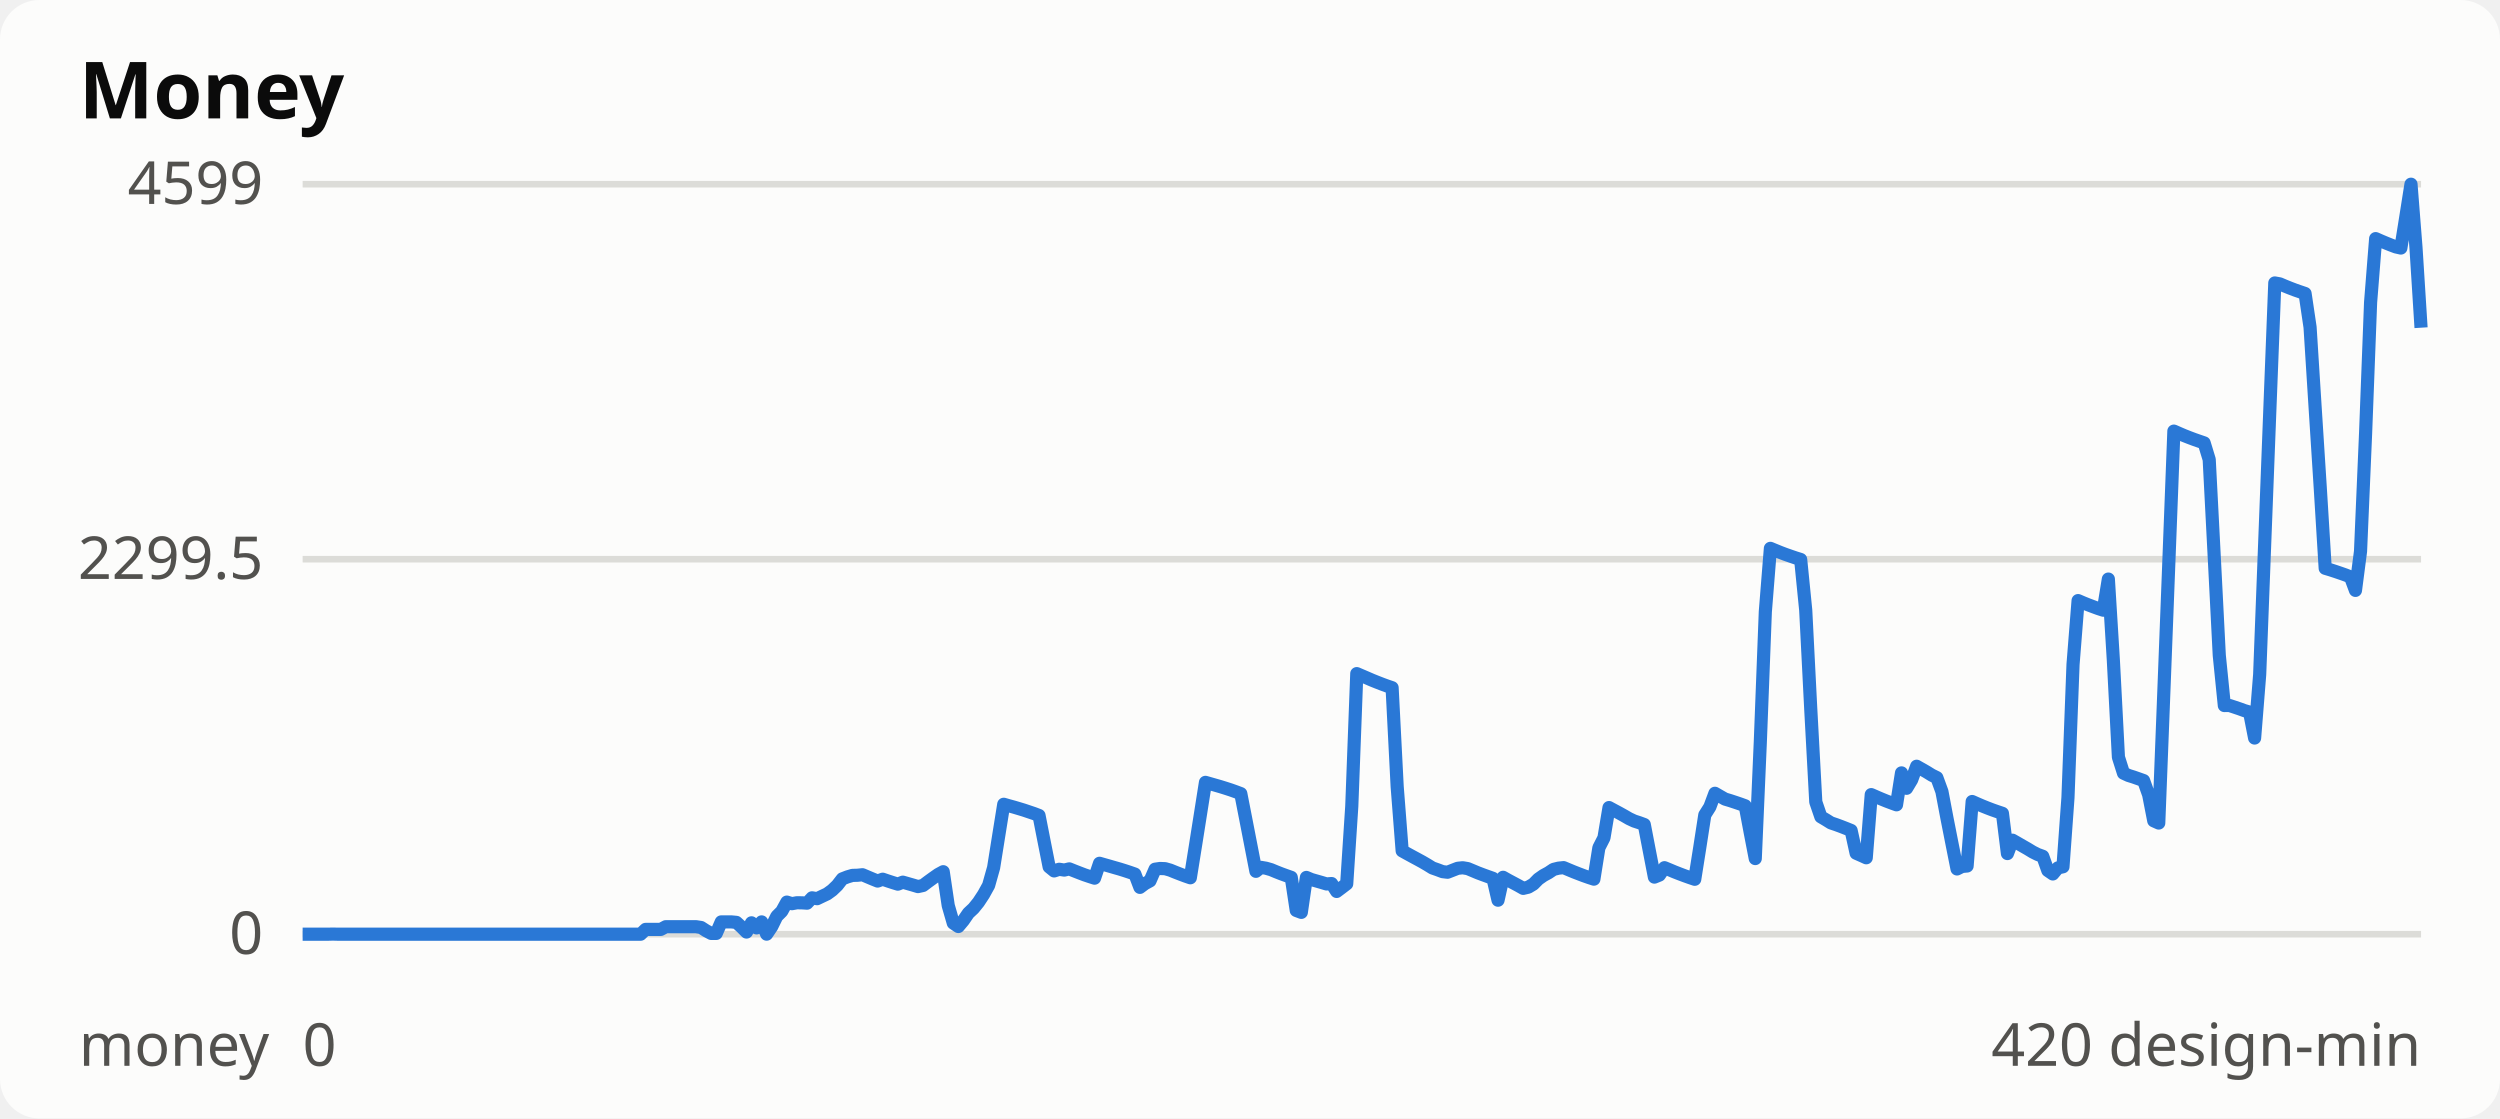
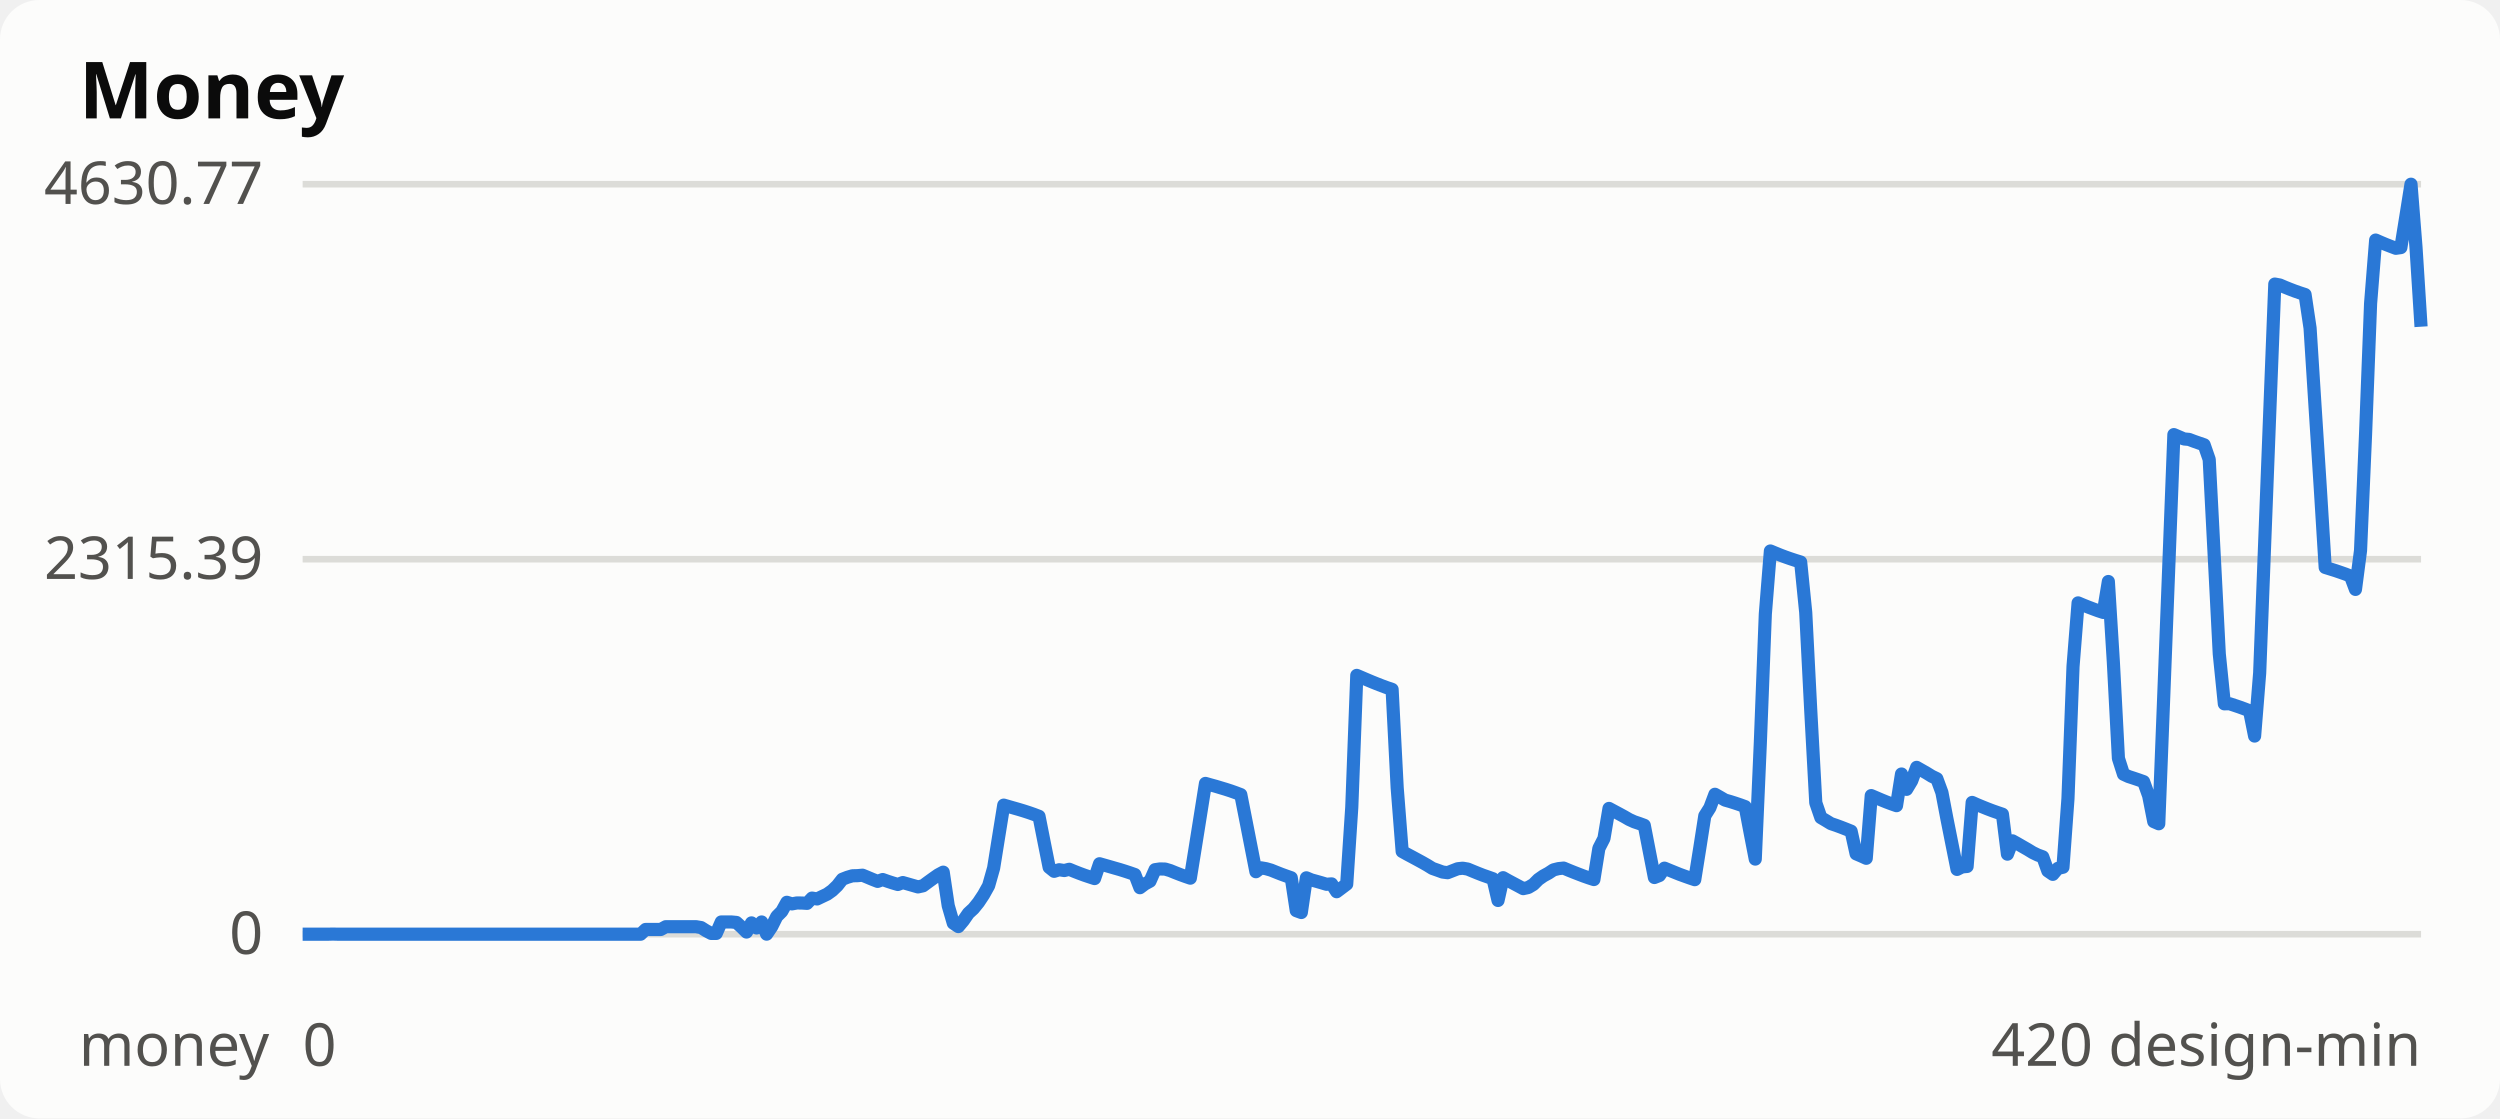
<svg xmlns="http://www.w3.org/2000/svg" width="380" height="170" viewBox="0 0 380 170" role="img">
  <style>
    .surface { fill: #fcfcfb; }
    .ink { fill: #0b0b0b; }
    .ink-2 { fill: #52514e; }
    .grid { stroke: #dcdcd8; stroke-width: 1; }
    .axis { stroke: #b4b3ae; stroke-width: 1; }
    .line { fill: none; stroke: #2a78d6; stroke-width: 2; stroke-linejoin: round; }
    .band { fill: #2a78d6; opacity: 0.12; }
    .ok { fill: #008300; }
    .over { fill: #e34948; }
    text { font-family: ui-sans-serif, system-ui, sans-serif; }
    @media (prefers-color-scheme: dark) {
      .surface { fill: #1a1a19; }
      .ink { fill: #ffffff; }
      .ink-2 { fill: #c3c2b7; }
      .grid { stroke: #33332f; }
      .axis { stroke: #55554f; }
      .line { stroke: #3987e5; }
      .band { fill: #3987e5; opacity: 0.18; }
      .over { fill: #e66767; }
    }
  </style>
  <rect class="surface" width="380" height="170" rx="6" />
  <text class="ink" x="12" y="18" font-size="12" font-weight="600">Money</text>
  <line class="grid" x1="46" y1="142" x2="368" y2="142" />
  <text class="ink-2" x="40" y="145" font-size="9" text-anchor="end">0</text>
  <line class="grid" x1="46" y1="85" x2="368" y2="85" />
-   <text class="ink-2" x="40" y="88" font-size="9" text-anchor="end">2299.5</text>
+   <text class="ink-2" x="40" y="88" font-size="9" text-anchor="end">2315.39</text>
  <line class="grid" x1="46" y1="28" x2="368" y2="28" />
-   <text class="ink-2" x="40" y="31" font-size="9" text-anchor="end">4599</text>
-   <path class="line" d="M46 142 L46.77 142 L47.53 142 L48.3 142 L49.07 142 L49.83 142 L50.6 141.98 L51.37 142 L52.13 142 L52.9 142 L53.67 142 L54.43 142 L55.2 142 L55.97 142 L56.73 142 L57.5 142 L58.27 142 L59.03 142 L59.8 142 L60.57 142 L61.33 142 L62.1 142 L62.87 142 L63.63 142 L64.4 142 L65.17 142 L65.93 142 L66.7 142 L67.47 142 L68.23 142 L69 142 L69.77 142 L70.53 142 L71.3 142 L72.07 142 L72.83 142 L73.6 142 L74.37 142 L75.13 142 L75.9 142 L76.67 142 L77.43 142 L78.2 142 L78.97 142 L79.73 142 L80.5 142 L81.27 142 L82.03 142 L82.8 142 L83.57 142 L84.33 142 L85.1 142 L85.87 142 L86.63 142 L87.4 142 L88.17 142 L88.93 142 L89.7 142 L90.47 142 L91.23 142 L92 142 L92.77 142 L93.53 142 L94.3 142 L95.07 142 L95.83 142 L96.6 142 L97.37 142 L98.13 141.27 L98.9 141.27 L99.67 141.27 L100.43 141.27 L101.2 140.86 L101.97 140.86 L102.73 140.86 L103.5 140.86 L104.27 140.86 L105.03 140.86 L105.8 140.86 L106.57 140.98 L107.33 141.47 L108.1 141.88 L108.87 141.88 L109.63 140.13 L110.4 140.13 L111.17 140.13 L111.93 140.2 L112.7 140.9 L113.47 141.67 L114.23 140.27 L115 141.04 L115.77 140.13 L116.53 141.99 L117.3 140.85 L118.07 139.28 L118.83 138.52 L119.6 137.12 L120.37 137.36 L121.13 137.22 L121.9 137.23 L122.67 137.28 L123.43 136.47 L124.2 136.6 L124.97 136.23 L125.73 135.87 L126.5 135.31 L127.27 134.57 L128.03 133.59 L128.8 133.29 L129.57 133.06 L130.33 133.04 L131.1 132.96 L131.87 133.29 L132.63 133.61 L133.4 133.92 L134.17 133.64 L134.93 133.9 L135.7 134.15 L136.47 134.39 L137.23 134.09 L138 134.31 L138.77 134.53 L139.53 134.76 L140.3 134.59 L141.07 134.01 L141.83 133.46 L142.6 132.92 L143.37 132.5 L144.13 137.64 L144.9 140.31 L145.67 140.83 L146.43 139.92 L147.2 138.8 L147.97 138.08 L148.73 137.14 L149.5 135.97 L150.27 134.58 L151.03 131.88 L151.8 127.05 L152.57 122.25 L153.33 122.47 L154.1 122.68 L154.87 122.91 L155.63 123.14 L156.4 123.4 L157.17 123.66 L157.93 123.95 L158.7 127.87 L159.47 131.76 L160.23 132.38 L161 132.13 L161.77 132.25 L162.53 132.07 L163.3 132.38 L164.07 132.68 L164.83 132.97 L165.6 133.23 L166.37 133.48 L167.13 131.22 L167.9 131.44 L168.67 131.66 L169.43 131.88 L170.2 132.1 L170.97 132.34 L171.73 132.59 L172.5 132.86 L173.27 134.88 L174.03 134.31 L174.8 133.89 L175.57 132.12 L176.33 132.01 L177.1 132.04 L177.87 132.26 L178.63 132.57 L179.4 132.87 L180.17 133.16 L180.93 133.42 L181.7 128.61 L182.47 123.74 L183.23 118.92 L184 119.14 L184.77 119.36 L185.53 119.58 L186.3 119.82 L187.07 120.07 L187.83 120.34 L188.6 120.63 L189.37 124.57 L190.13 128.48 L190.9 132.44 L191.67 131.84 L192.43 131.97 L193.2 132.19 L193.97 132.51 L194.73 132.81 L195.5 133.09 L196.27 133.36 L197.03 138.39 L197.8 138.68 L198.57 133.37 L199.33 133.69 L200.1 133.91 L200.87 134.13 L201.63 134.36 L202.4 134.3 L203.17 135.5 L203.93 134.93 L204.7 134.34 L205.47 122.56 L206.23 102.39 L207 102.72 L207.77 103.05 L208.53 103.38 L209.3 103.69 L210.07 103.99 L210.83 104.27 L211.6 104.53 L212.37 119.56 L213.13 129.33 L213.9 129.76 L214.67 130.18 L215.43 130.59 L216.2 131.01 L216.97 131.46 L217.73 131.93 L218.5 132.2 L219.27 132.49 L220.03 132.58 L220.8 132.28 L221.57 131.98 L222.33 131.9 L223.1 132.03 L223.87 132.35 L224.63 132.67 L225.4 132.96 L226.17 133.24 L226.93 133.51 L227.7 136.83 L228.47 133.35 L229.23 133.78 L230 134.19 L230.77 134.6 L231.53 135.03 L232.3 134.85 L233.07 134.39 L233.83 133.62 L234.6 133.08 L235.37 132.66 L236.13 132.15 L236.9 131.96 L237.67 131.88 L238.43 132.2 L239.2 132.52 L239.97 132.82 L240.73 133.11 L241.5 133.38 L242.27 133.63 L243.03 128.86 L243.8 127.35 L244.57 122.75 L245.33 123.16 L246.1 123.57 L246.87 124 L247.63 124.44 L248.4 124.8 L249.17 125.05 L249.93 125.33 L250.7 129.34 L251.47 133.32 L252.23 133.01 L253 131.89 L253.77 132.21 L254.53 132.53 L255.3 132.83 L256.07 133.12 L256.83 133.39 L257.6 133.65 L258.37 128.79 L259.13 123.87 L259.9 122.65 L260.67 120.58 L261.43 121.02 L262.2 121.46 L262.97 121.69 L263.73 121.94 L264.5 122.2 L265.27 122.48 L266.03 126.51 L266.8 130.5 L267.57 112.72 L268.33 92.98 L269.1 83.35 L269.87 83.67 L270.63 83.98 L271.4 84.27 L272.17 84.54 L272.93 84.8 L273.7 85.04 L274.47 92.75 L275.23 107.69 L276 121.9 L276.77 124.15 L277.53 124.6 L278.3 125.08 L279.07 125.34 L279.83 125.62 L280.6 125.92 L281.37 126.23 L282.13 129.69 L282.9 130.03 L283.67 130.38 L284.43 120.78 L285.2 121.12 L285.97 121.45 L286.73 121.76 L287.5 122.05 L288.27 122.33 L289.03 117.48 L289.8 119.82 L290.57 118.54 L291.33 116.47 L292.1 116.91 L292.87 117.35 L293.63 117.82 L294.4 118.2 L295.17 120.31 L295.93 124.32 L296.7 128.22 L297.47 132.08 L298.23 131.7 L299 131.63 L299.77 121.83 L300.53 122.17 L301.3 122.5 L302.07 122.81 L302.83 123.1 L303.6 123.37 L304.37 123.63 L305.13 129.74 L305.9 127.71 L306.67 128.15 L307.43 128.59 L308.2 129.03 L308.97 129.5 L309.73 129.88 L310.5 130.16 L311.27 132.32 L312.03 132.84 L312.8 131.92 L313.57 131.75 L314.33 121.24 L315.1 101.01 L315.87 91.29 L316.63 91.62 L317.4 91.93 L318.17 92.22 L318.93 92.5 L319.7 92.75 L320.47 88.02 L321.23 100.36 L322 115.09 L322.77 117.52 L323.53 117.87 L324.3 118.11 L325.07 118.38 L325.83 118.65 L326.6 120.81 L327.37 124.76 L328.13 125.1 L328.9 105.26 L329.67 85.29 L330.43 65.53 L331.2 65.87 L331.97 66.2 L332.73 66.5 L333.5 66.79 L334.27 67.06 L335.03 67.32 L335.8 69.85 L336.57 84.75 L337.33 99.61 L338.1 107.24 L338.87 107.23 L339.63 107.48 L340.4 107.74 L341.17 108.02 L341.93 108.24 L342.7 112.18 L343.47 102.53 L344.23 82.66 L345 62.7 L345.77 43.01 L346.53 43.15 L347.3 43.48 L348.07 43.79 L348.83 44.08 L349.6 44.35 L350.37 44.61 L351.13 49.74 L351.9 61.95 L352.67 74 L353.43 86.38 L354.2 86.61 L354.97 86.86 L355.73 87.12 L356.5 87.39 L357.27 87.69 L358.03 89.74 L358.8 83.8 L359.57 65.84 L360.33 45.96 L361.1 36.27 L361.87 36.61 L362.63 36.93 L363.4 37.24 L364.17 37.53 L364.93 37.7 L365.7 32.88 L366.47 28 L367.23 37.65 L368 49.81 L368 49.81" />
+   <text class="ink-2" x="40" y="31" font-size="9" text-anchor="end">4630.77</text>
+   <path class="line" d="M46 142 L46.77 142 L47.53 142 L48.3 142 L49.07 142 L49.83 142 L50.6 141.98 L51.37 142 L52.13 142 L52.9 142 L53.67 142 L54.43 142 L55.2 142 L55.97 142 L56.73 142 L57.5 142 L58.27 142 L59.03 142 L59.8 142 L60.57 142 L61.33 142 L62.1 142 L62.87 142 L63.63 142 L64.4 142 L65.17 142 L65.93 142 L66.7 142 L67.47 142 L68.23 142 L69 142 L69.77 142 L70.53 142 L71.3 142 L72.07 142 L72.83 142 L73.6 142 L74.37 142 L75.13 142 L75.9 142 L76.67 142 L77.43 142 L78.2 142 L78.97 142 L79.73 142 L80.5 142 L81.27 142 L82.03 142 L82.8 142 L83.57 142 L84.33 142 L85.1 142 L85.87 142 L86.63 142 L87.4 142 L88.17 142 L88.93 142 L89.7 142 L90.47 142 L91.23 142 L92 142 L92.77 142 L93.53 142 L94.3 142 L95.07 142 L95.83 142 L96.6 142 L97.37 142 L98.13 141.28 L98.9 141.28 L99.67 141.28 L100.43 141.28 L101.2 140.86 L101.97 140.86 L102.73 140.86 L103.5 140.86 L104.27 140.86 L105.03 140.86 L105.8 140.86 L106.57 140.99 L107.33 141.47 L108.1 141.88 L108.87 141.88 L109.63 140.14 L110.4 140.14 L111.17 140.14 L111.93 140.21 L112.7 140.91 L113.47 141.67 L114.23 140.28 L115 141.05 L115.77 140.14 L116.53 141.99 L117.3 140.85 L118.07 139.3 L118.83 138.54 L119.6 137.15 L120.37 137.39 L121.13 137.25 L121.9 137.26 L122.67 137.31 L123.43 136.51 L124.2 136.64 L124.97 136.27 L125.73 135.91 L126.5 135.36 L127.27 134.62 L128.03 133.65 L128.8 133.35 L129.57 133.12 L130.33 133.1 L131.1 133.03 L131.87 133.35 L132.63 133.67 L133.4 133.97 L134.17 133.69 L134.93 133.96 L135.7 134.21 L136.47 134.44 L137.23 134.15 L138 134.37 L138.77 134.59 L139.53 134.81 L140.3 134.64 L141.07 134.07 L141.83 133.52 L142.6 132.98 L143.37 132.57 L144.13 137.67 L144.9 140.32 L145.67 140.84 L146.43 139.93 L147.2 138.82 L147.97 138.11 L148.73 137.17 L149.5 136.01 L150.27 134.63 L151.03 131.95 L151.8 127.15 L152.57 122.38 L153.33 122.6 L154.1 122.82 L154.87 123.04 L155.63 123.27 L156.4 123.52 L157.17 123.79 L157.93 124.08 L158.7 127.97 L159.47 131.83 L160.23 132.44 L161 132.2 L161.77 132.32 L162.53 132.13 L163.3 132.45 L164.07 132.75 L164.83 133.03 L165.6 133.29 L166.37 133.54 L167.13 131.29 L167.9 131.51 L168.67 131.73 L169.43 131.95 L170.2 132.17 L170.97 132.41 L171.73 132.66 L172.5 132.93 L173.27 134.93 L174.03 134.36 L174.8 133.94 L175.57 132.19 L176.33 132.08 L177.1 132.1 L177.87 132.33 L178.63 132.64 L179.4 132.94 L180.17 133.22 L180.93 133.48 L181.7 128.7 L182.47 123.87 L183.23 119.08 L184 119.3 L184.77 119.51 L185.53 119.74 L186.3 119.97 L187.07 120.22 L187.83 120.49 L188.6 120.78 L189.37 124.69 L190.13 128.57 L190.9 132.5 L191.67 131.91 L192.43 132.04 L193.2 132.26 L193.97 132.57 L194.73 132.87 L195.5 133.15 L196.27 133.42 L197.03 138.42 L197.8 138.7 L198.57 133.43 L199.33 133.75 L200.1 133.96 L200.87 134.18 L201.63 134.41 L202.4 134.35 L203.17 135.54 L203.93 134.97 L204.7 134.39 L205.47 122.7 L206.23 102.66 L207 102.99 L207.77 103.32 L208.53 103.64 L209.3 103.95 L210.07 104.25 L210.83 104.53 L211.6 104.79 L212.37 119.72 L213.13 129.42 L213.9 129.85 L214.67 130.26 L215.43 130.67 L216.2 131.09 L216.97 131.53 L217.73 132 L218.5 132.27 L219.27 132.55 L220.03 132.65 L220.8 132.35 L221.57 132.05 L222.33 131.97 L223.1 132.1 L223.87 132.42 L224.63 132.73 L225.4 133.03 L226.17 133.3 L226.93 133.57 L227.7 136.87 L228.47 133.41 L229.23 133.84 L230 134.25 L230.77 134.66 L231.53 135.07 L232.3 134.9 L233.07 134.44 L233.83 133.68 L234.6 133.14 L235.37 132.72 L236.13 132.22 L236.9 132.03 L237.67 131.95 L238.43 132.27 L239.2 132.58 L239.97 132.88 L240.73 133.17 L241.5 133.44 L242.27 133.69 L243.03 128.95 L243.8 127.45 L244.57 122.88 L245.33 123.29 L246.1 123.7 L246.87 124.12 L247.63 124.56 L248.4 124.91 L249.17 125.17 L249.93 125.45 L250.7 129.43 L251.47 133.38 L252.23 133.08 L253 131.96 L253.77 132.28 L254.53 132.59 L255.3 132.9 L256.07 133.18 L256.83 133.45 L257.6 133.71 L258.37 128.88 L259.13 124 L259.9 122.78 L260.67 120.73 L261.43 121.16 L262.2 121.61 L262.97 121.83 L263.73 122.07 L264.5 122.33 L265.27 122.61 L266.03 126.61 L266.8 130.58 L267.57 112.92 L268.33 93.32 L269.1 83.75 L269.87 84.07 L270.63 84.38 L271.4 84.67 L272.17 84.94 L272.93 85.19 L273.7 85.43 L274.47 93.09 L275.23 107.93 L276 122.03 L276.77 124.27 L277.53 124.72 L278.3 125.19 L279.07 125.45 L279.83 125.73 L280.6 126.03 L281.37 126.34 L282.13 129.78 L282.9 130.11 L283.67 130.46 L284.43 120.93 L285.2 121.26 L285.97 121.59 L286.73 121.9 L287.5 122.19 L288.27 122.46 L289.03 117.65 L289.8 119.98 L290.57 118.7 L291.33 116.64 L292.1 117.08 L292.87 117.52 L293.63 117.99 L294.4 118.36 L295.17 120.46 L295.93 124.44 L296.7 128.31 L297.47 132.15 L298.23 131.77 L299 131.7 L299.77 121.97 L300.53 122.31 L301.3 122.63 L302.07 122.94 L302.83 123.23 L303.6 123.5 L304.37 123.76 L305.13 129.83 L305.9 127.81 L306.67 128.24 L307.43 128.68 L308.2 129.12 L308.97 129.59 L309.73 129.96 L310.5 130.24 L311.27 132.38 L312.03 132.9 L312.8 131.99 L313.57 131.82 L314.33 121.39 L315.1 101.29 L315.87 91.64 L316.63 91.96 L317.4 92.27 L318.17 92.56 L318.93 92.84 L319.7 93.09 L320.47 88.39 L321.23 100.64 L322 115.27 L322.77 117.68 L323.53 118.03 L324.3 118.28 L325.07 118.54 L325.83 118.81 L326.6 120.96 L327.37 124.88 L328.13 125.21 L328.9 105.51 L329.67 85.68 L330.43 66.06 L331.2 66.39 L331.97 66.72 L332.73 66.79 L333.5 67.08 L334.27 67.35 L335.03 67.61 L335.8 69.84 L336.57 84.64 L337.33 99.39 L338.1 106.98 L338.87 106.96 L339.63 107.21 L340.4 107.47 L341.17 107.75 L341.93 108.04 L342.7 111.88 L343.47 102.29 L344.23 82.56 L345 62.74 L345.77 43.18 L346.53 43.32 L347.3 43.65 L348.07 43.96 L348.83 44.25 L349.6 44.52 L350.37 44.77 L351.13 49.87 L351.9 61.99 L352.67 73.96 L353.43 86.25 L354.2 86.49 L354.97 86.73 L355.73 86.99 L356.5 87.26 L357.27 87.56 L358.03 89.59 L358.8 83.69 L359.57 65.86 L360.33 46.12 L361.1 36.49 L361.87 36.83 L362.63 37.15 L363.4 37.45 L364.17 37.74 L364.93 37.63 L365.7 32.85 L366.47 28 L367.23 37.58 L368 49.66 L368 49.66" />
  <text class="ink-2" x="46" y="162" font-size="9">0</text>
  <text class="ink-2" x="368" y="162" font-size="9" text-anchor="end">420 design-min</text>
  <text class="ink-2" x="12" y="162" font-size="9">money</text>
</svg>
